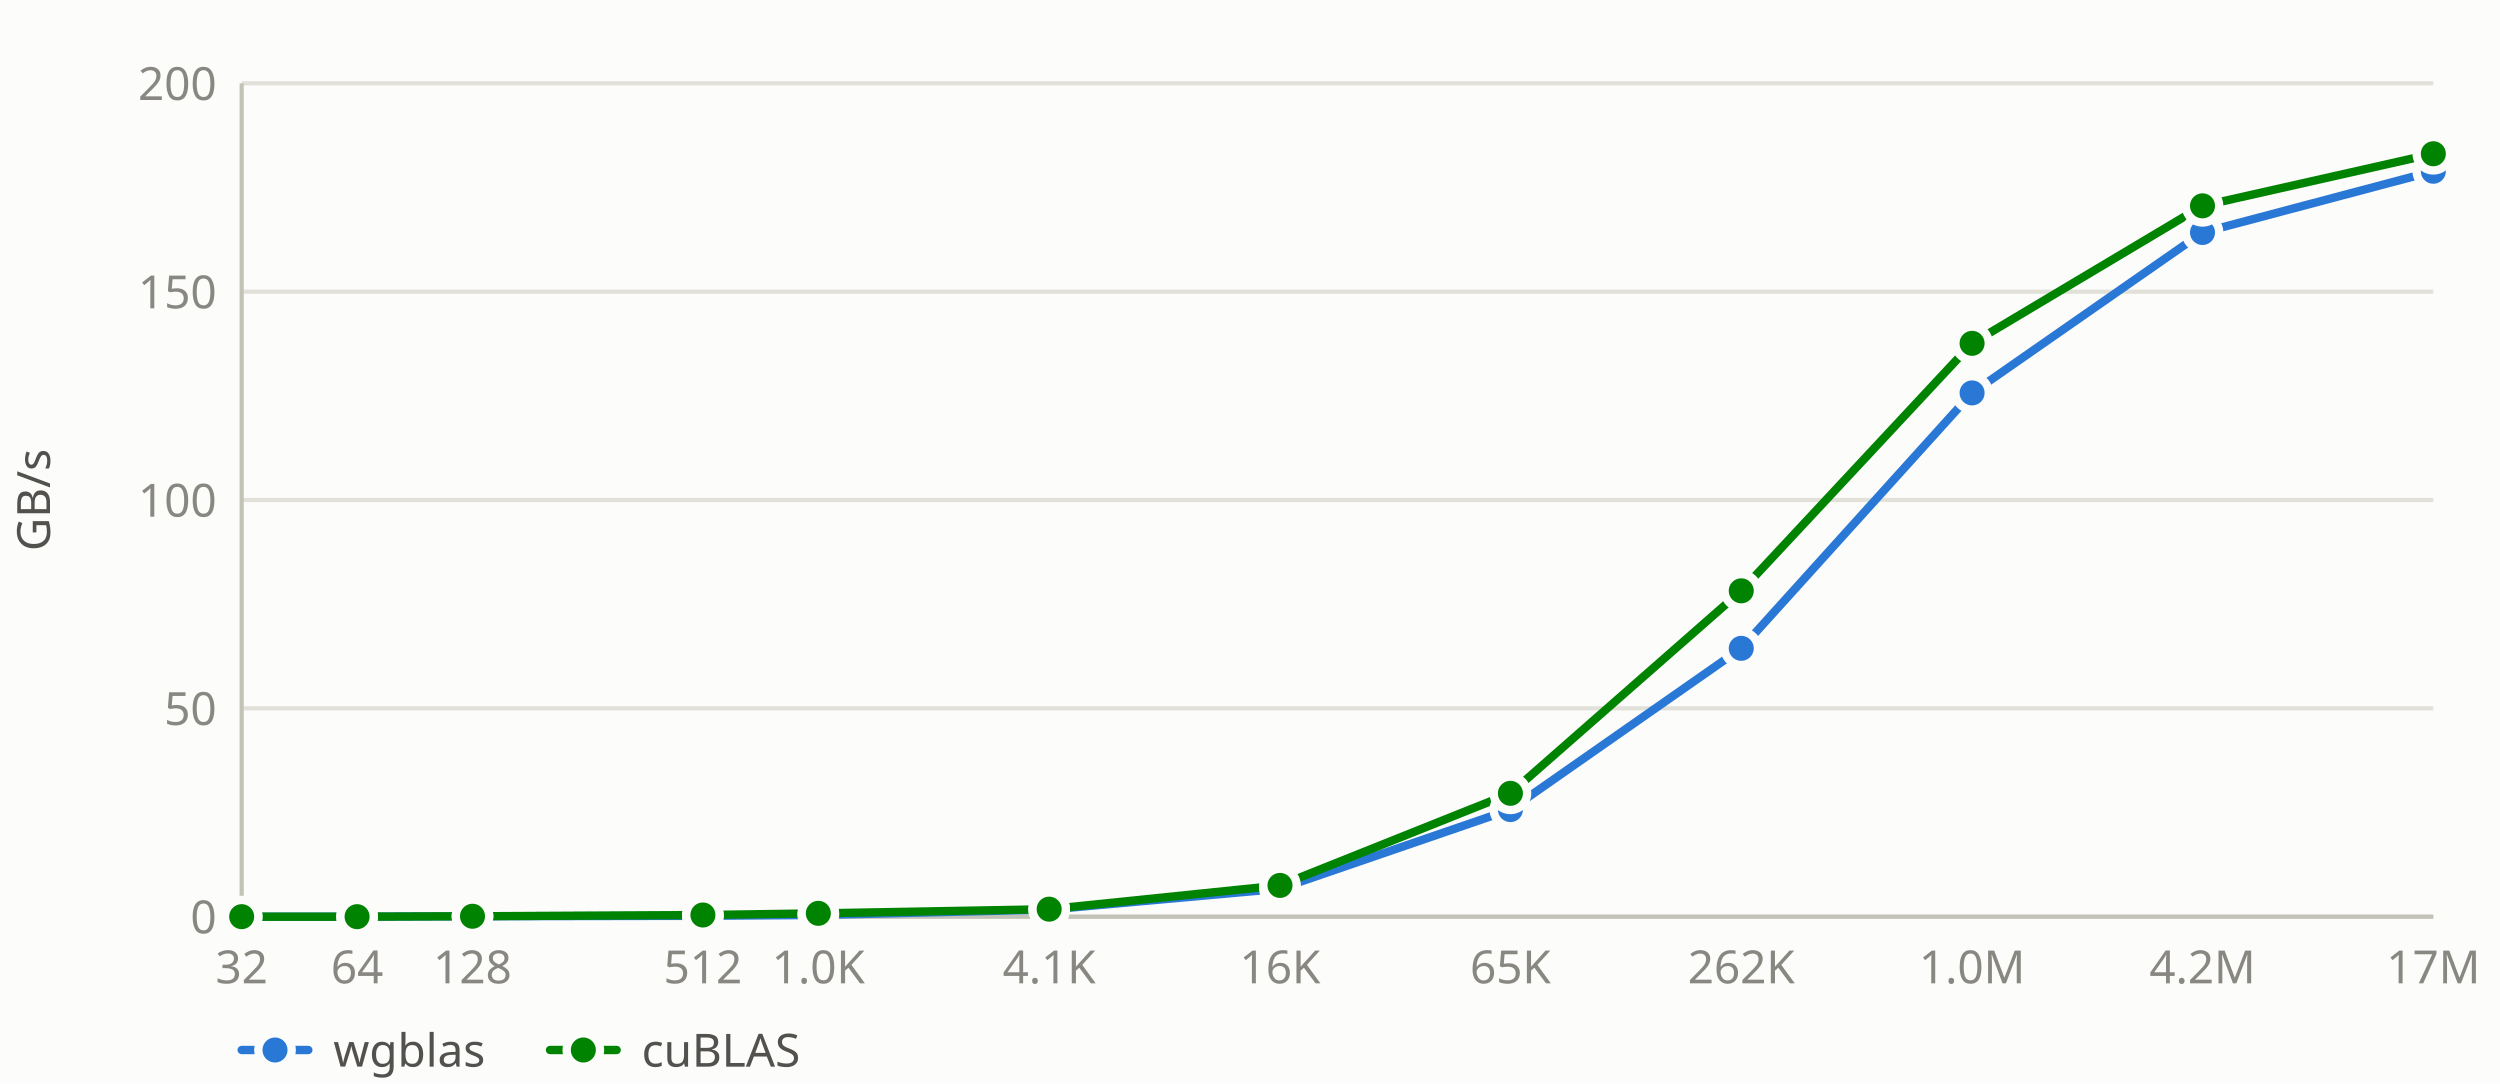
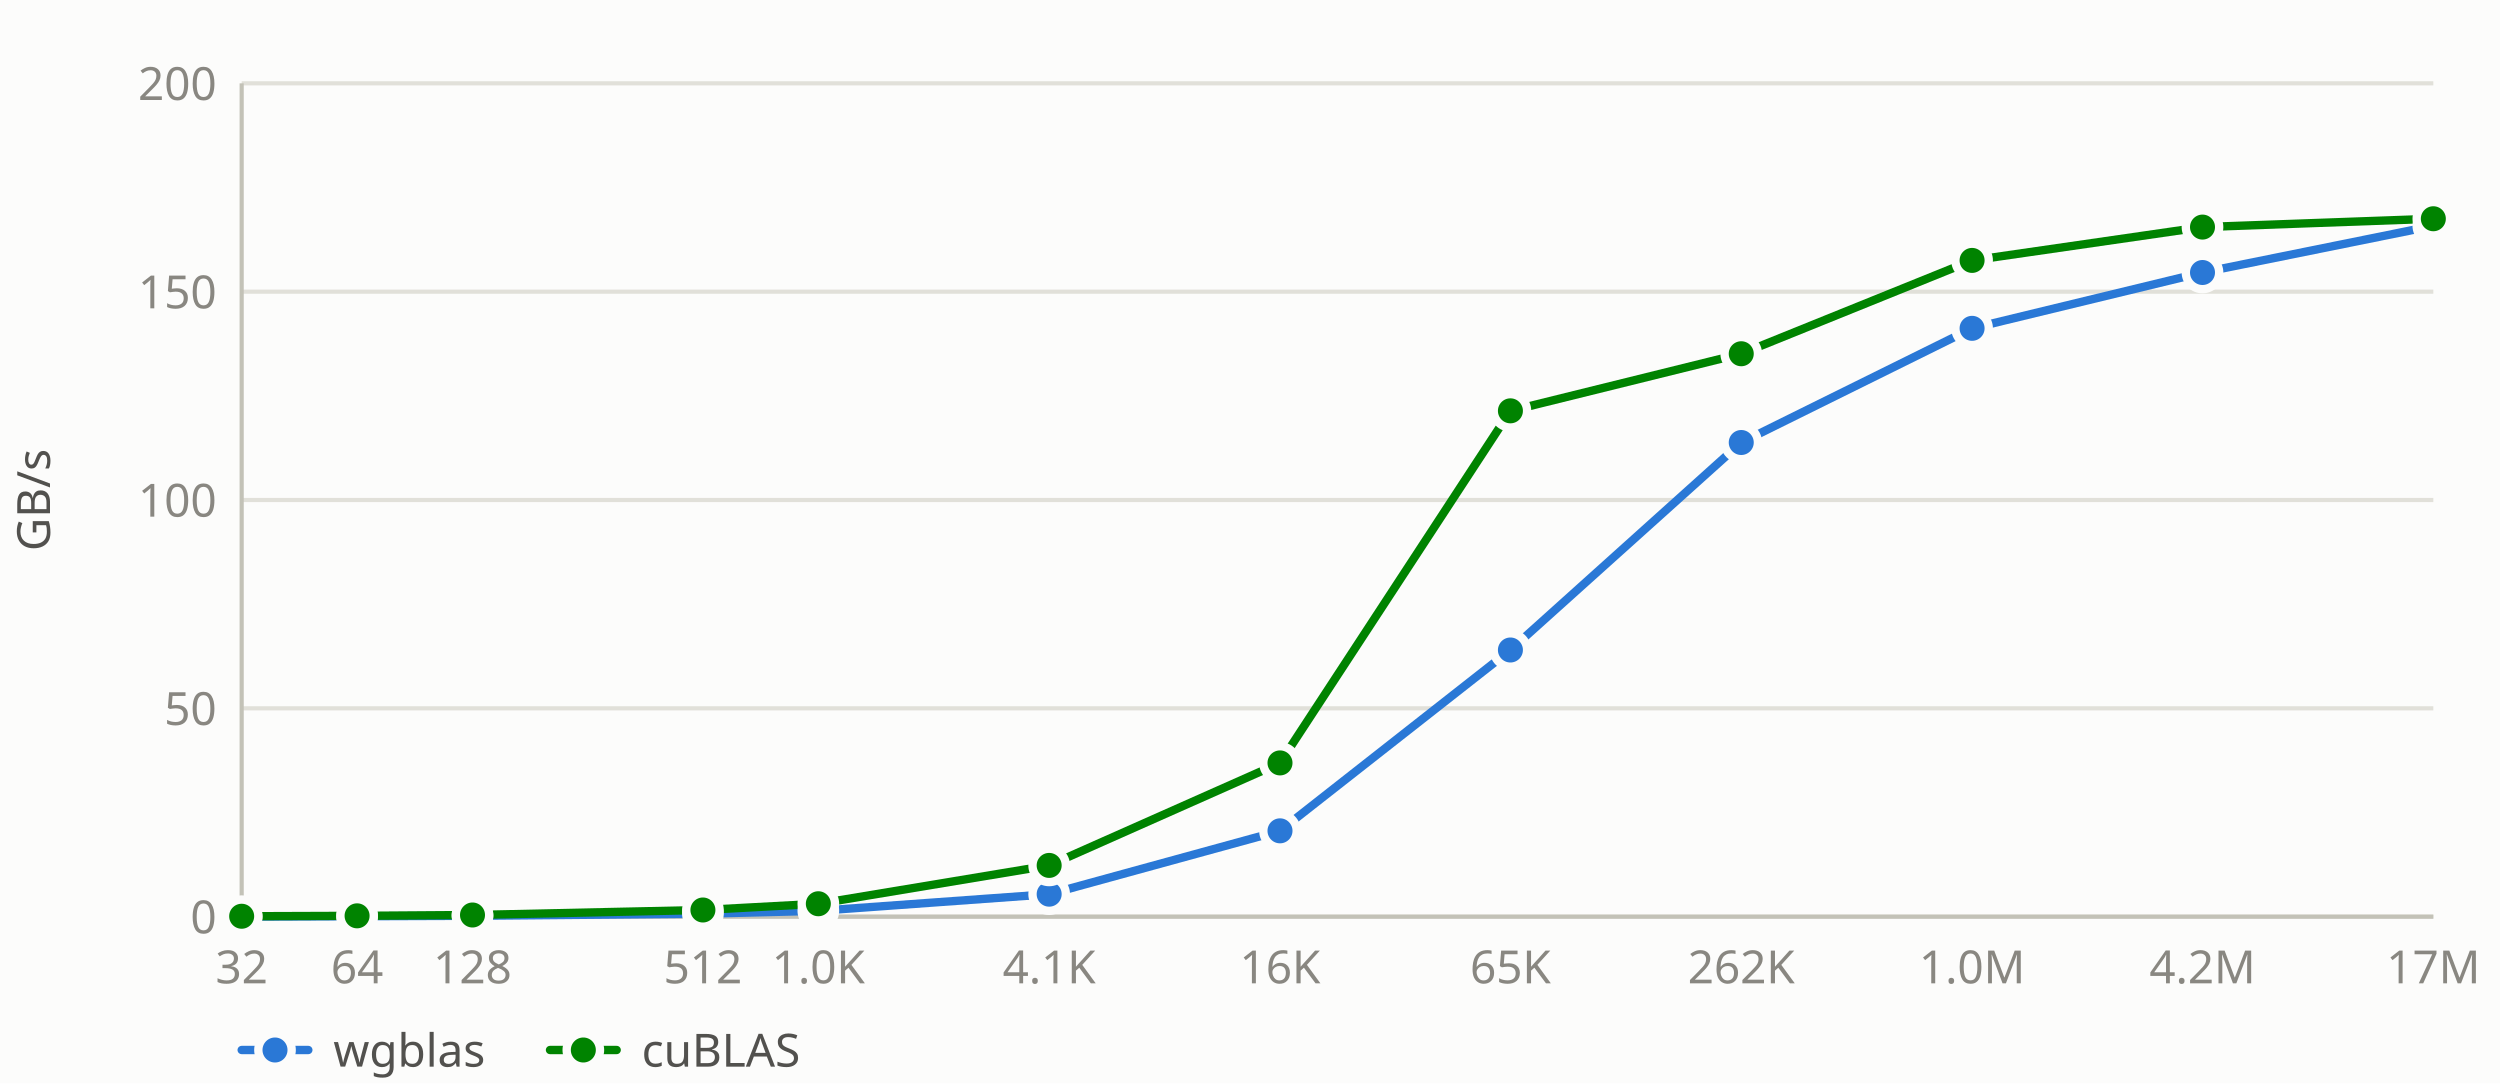
- <svg xmlns="http://www.w3.org/2000/svg" id="bc-sdot-default-nvidia_geforce_gtx_1650-gbs" viewBox="0 0 600 260" width="600" height="260" role="img" aria-label="GB/s vs n">
-   <style>#bc-sdot-default-nvidia_geforce_gtx_1650-gbs .bg{fill:#fcfcfb}#bc-sdot-default-nvidia_geforce_gtx_1650-gbs .gr{stroke:#e1e0d9;stroke-width:1;fill:none}#bc-sdot-default-nvidia_geforce_gtx_1650-gbs .ax{stroke:#c3c2b7;stroke-width:1;fill:none}#bc-sdot-default-nvidia_geforce_gtx_1650-gbs .at{fill:#898781;font:11px/1 system-ui,sans-serif}#bc-sdot-default-nvidia_geforce_gtx_1650-gbs .lt{fill:#52514e;font:11px/1 system-ui,sans-serif}#bc-sdot-default-nvidia_geforce_gtx_1650-gbs .ln1{stroke:#2a78d6;fill:none;stroke-width:2;stroke-linejoin:round;stroke-linecap:round}#bc-sdot-default-nvidia_geforce_gtx_1650-gbs .mk1{fill:#2a78d6;stroke:#fcfcfb;stroke-width:2}#bc-sdot-default-nvidia_geforce_gtx_1650-gbs .ln2{stroke:#008300;fill:none;stroke-width:2;stroke-linejoin:round;stroke-linecap:round}#bc-sdot-default-nvidia_geforce_gtx_1650-gbs .mk2{fill:#008300;stroke:#fcfcfb;stroke-width:2}@media(prefers-color-scheme:dark){#bc-sdot-default-nvidia_geforce_gtx_1650-gbs .bg{fill:#1a1a19}#bc-sdot-default-nvidia_geforce_gtx_1650-gbs .gr{stroke:#2c2c2a}#bc-sdot-default-nvidia_geforce_gtx_1650-gbs .ax{stroke:#383835}#bc-sdot-default-nvidia_geforce_gtx_1650-gbs .at{fill:#898781}#bc-sdot-default-nvidia_geforce_gtx_1650-gbs .lt{fill:#c3c2b7}#bc-sdot-default-nvidia_geforce_gtx_1650-gbs .ln1{stroke:#3987e5}#bc-sdot-default-nvidia_geforce_gtx_1650-gbs .mk1{fill:#3987e5;stroke:#1a1a19}#bc-sdot-default-nvidia_geforce_gtx_1650-gbs .ln2{stroke:#008300}#bc-sdot-default-nvidia_geforce_gtx_1650-gbs .mk2{fill:#008300;stroke:#1a1a19}}:root[data-theme=dark] #bc-sdot-default-nvidia_geforce_gtx_1650-gbs .bg{fill:#1a1a19}:root[data-theme=dark] #bc-sdot-default-nvidia_geforce_gtx_1650-gbs .gr{stroke:#2c2c2a}:root[data-theme=dark] #bc-sdot-default-nvidia_geforce_gtx_1650-gbs .ax{stroke:#383835}:root[data-theme=dark] #bc-sdot-default-nvidia_geforce_gtx_1650-gbs .lt{fill:#c3c2b7}:root[data-theme=dark] #bc-sdot-default-nvidia_geforce_gtx_1650-gbs .ln1{stroke:#3987e5}:root[data-theme=dark] #bc-sdot-default-nvidia_geforce_gtx_1650-gbs .mk1{fill:#3987e5;stroke:#1a1a19}:root[data-theme=dark] #bc-sdot-default-nvidia_geforce_gtx_1650-gbs .mk2{stroke:#1a1a19}</style>
+ <svg xmlns="http://www.w3.org/2000/svg" id="bc-scopy-default-nvidia_geforce_gtx_1650-gbs" viewBox="0 0 600 260" width="600" height="260" role="img" aria-label="GB/s vs n">
+   <style>#bc-scopy-default-nvidia_geforce_gtx_1650-gbs .bg{fill:#fcfcfb}#bc-scopy-default-nvidia_geforce_gtx_1650-gbs .gr{stroke:#e1e0d9;stroke-width:1;fill:none}#bc-scopy-default-nvidia_geforce_gtx_1650-gbs .ax{stroke:#c3c2b7;stroke-width:1;fill:none}#bc-scopy-default-nvidia_geforce_gtx_1650-gbs .at{fill:#898781;font:11px/1 system-ui,sans-serif}#bc-scopy-default-nvidia_geforce_gtx_1650-gbs .lt{fill:#52514e;font:11px/1 system-ui,sans-serif}#bc-scopy-default-nvidia_geforce_gtx_1650-gbs .ln1{stroke:#2a78d6;fill:none;stroke-width:2;stroke-linejoin:round;stroke-linecap:round}#bc-scopy-default-nvidia_geforce_gtx_1650-gbs .mk1{fill:#2a78d6;stroke:#fcfcfb;stroke-width:2}#bc-scopy-default-nvidia_geforce_gtx_1650-gbs .ln2{stroke:#008300;fill:none;stroke-width:2;stroke-linejoin:round;stroke-linecap:round}#bc-scopy-default-nvidia_geforce_gtx_1650-gbs .mk2{fill:#008300;stroke:#fcfcfb;stroke-width:2}@media(prefers-color-scheme:dark){#bc-scopy-default-nvidia_geforce_gtx_1650-gbs .bg{fill:#1a1a19}#bc-scopy-default-nvidia_geforce_gtx_1650-gbs .gr{stroke:#2c2c2a}#bc-scopy-default-nvidia_geforce_gtx_1650-gbs .ax{stroke:#383835}#bc-scopy-default-nvidia_geforce_gtx_1650-gbs .at{fill:#898781}#bc-scopy-default-nvidia_geforce_gtx_1650-gbs .lt{fill:#c3c2b7}#bc-scopy-default-nvidia_geforce_gtx_1650-gbs .ln1{stroke:#3987e5}#bc-scopy-default-nvidia_geforce_gtx_1650-gbs .mk1{fill:#3987e5;stroke:#1a1a19}#bc-scopy-default-nvidia_geforce_gtx_1650-gbs .ln2{stroke:#008300}#bc-scopy-default-nvidia_geforce_gtx_1650-gbs .mk2{fill:#008300;stroke:#1a1a19}}:root[data-theme=dark] #bc-scopy-default-nvidia_geforce_gtx_1650-gbs .bg{fill:#1a1a19}:root[data-theme=dark] #bc-scopy-default-nvidia_geforce_gtx_1650-gbs .gr{stroke:#2c2c2a}:root[data-theme=dark] #bc-scopy-default-nvidia_geforce_gtx_1650-gbs .ax{stroke:#383835}:root[data-theme=dark] #bc-scopy-default-nvidia_geforce_gtx_1650-gbs .lt{fill:#c3c2b7}:root[data-theme=dark] #bc-scopy-default-nvidia_geforce_gtx_1650-gbs .ln1{stroke:#3987e5}:root[data-theme=dark] #bc-scopy-default-nvidia_geforce_gtx_1650-gbs .mk1{fill:#3987e5;stroke:#1a1a19}:root[data-theme=dark] #bc-scopy-default-nvidia_geforce_gtx_1650-gbs .mk2{stroke:#1a1a19}</style>
  <rect class="bg" width="600" height="260" />
  <line class="gr" x1="58" y1="220.0" x2="584" y2="220.0" />
  <line class="gr" x1="58" y1="170.0" x2="584" y2="170.0" />
  <line class="gr" x1="58" y1="120.0" x2="584" y2="120.0" />
  <line class="gr" x1="58" y1="70.0" x2="584" y2="70.0" />
  <line class="gr" x1="58" y1="20.0" x2="584" y2="20.0" />
  <line class="ax" x1="58" y1="20" x2="58" y2="220" />
  <line class="ax" x1="58" y1="220" x2="584" y2="220" />
  <text class="at" x="52" y="224.0" text-anchor="end">0</text>
  <text class="at" x="52" y="174.0" text-anchor="end">50</text>
  <text class="at" x="52" y="124.0" text-anchor="end">100</text>
  <text class="at" x="52" y="74.0" text-anchor="end">150</text>
  <text class="at" x="52" y="24.0" text-anchor="end">200</text>
  <text class="lt" x="12" y="120.0" text-anchor="middle" transform="rotate(-90 12 120.0)">GB/s</text>
  <text class="at" x="58.0" y="236" text-anchor="middle">32</text>
  <text class="at" x="85.7" y="236" text-anchor="middle">64</text>
  <text class="at" x="113.4" y="236" text-anchor="middle">128</text>
  <text class="at" x="168.7" y="236" text-anchor="middle">512</text>
  <text class="at" x="196.4" y="236" text-anchor="middle">1.0K</text>
  <text class="at" x="251.8" y="236" text-anchor="middle">4.1K</text>
  <text class="at" x="307.2" y="236" text-anchor="middle">16K</text>
  <text class="at" x="362.5" y="236" text-anchor="middle">65K</text>
  <text class="at" x="417.9" y="236" text-anchor="middle">262K</text>
  <text class="at" x="473.3" y="236" text-anchor="middle">1.0M</text>
  <text class="at" x="528.6" y="236" text-anchor="middle">4.2M</text>
  <text class="at" x="584.0" y="236" text-anchor="middle">17M</text>
-   <polyline class="ln1" points="58.0,220.0 85.7,220.0 113.4,219.9 168.7,219.8 196.4,219.6 251.8,218.3 307.2,213.3 362.5,194.3 417.9,155.6 473.3,94.3 528.6,55.8 584.0,41.1" />
-   <polyline class="ln2" points="58.0,220.0 85.7,220.0 113.4,219.9 168.7,219.6 196.4,219.2 251.8,218.2 307.2,212.5 362.5,190.4 417.9,141.8 473.3,82.4 528.6,49.4 584.0,36.9" />
+   <polyline class="ln1" points="58.0,220.0 85.7,219.9 113.4,219.8 168.7,219.3 196.4,218.6 251.8,214.6 307.2,199.4 362.5,156.0 417.9,106.2 473.3,78.8 528.6,65.4 584.0,54.2" />
+   <polyline class="ln2" points="58.0,219.9 85.7,219.8 113.4,219.6 168.7,218.4 196.4,216.9 251.8,207.7 307.2,183.1 362.5,98.6 417.9,84.9 473.3,62.5 528.6,54.5 584.0,52.5" />
  <circle class="mk1" cx="58.0" cy="220.0" r="4" />
-   <circle class="mk1" cx="85.7" cy="220.0" r="4" />
-   <circle class="mk1" cx="113.4" cy="219.9" r="4" />
-   <circle class="mk1" cx="168.7" cy="219.8" r="4" />
-   <circle class="mk1" cx="196.4" cy="219.6" r="4" />
-   <circle class="mk1" cx="251.8" cy="218.3" r="4" />
-   <circle class="mk1" cx="307.2" cy="213.3" r="4" />
-   <circle class="mk1" cx="362.5" cy="194.3" r="4" />
-   <circle class="mk1" cx="417.9" cy="155.6" r="4" />
-   <circle class="mk1" cx="473.3" cy="94.3" r="4" />
-   <circle class="mk1" cx="528.6" cy="55.8" r="4" />
-   <circle class="mk1" cx="584.0" cy="41.1" r="4" />
-   <circle class="mk2" cx="58.0" cy="220.0" r="4" />
-   <circle class="mk2" cx="85.7" cy="220.0" r="4" />
-   <circle class="mk2" cx="113.4" cy="219.9" r="4" />
-   <circle class="mk2" cx="168.7" cy="219.6" r="4" />
-   <circle class="mk2" cx="196.4" cy="219.2" r="4" />
-   <circle class="mk2" cx="251.8" cy="218.2" r="4" />
-   <circle class="mk2" cx="307.2" cy="212.5" r="4" />
-   <circle class="mk2" cx="362.5" cy="190.4" r="4" />
-   <circle class="mk2" cx="417.9" cy="141.8" r="4" />
-   <circle class="mk2" cx="473.3" cy="82.4" r="4" />
-   <circle class="mk2" cx="528.6" cy="49.4" r="4" />
-   <circle class="mk2" cx="584.0" cy="36.9" r="4" />
+   <circle class="mk1" cx="85.7" cy="219.9" r="4" />
+   <circle class="mk1" cx="113.4" cy="219.8" r="4" />
+   <circle class="mk1" cx="168.7" cy="219.3" r="4" />
+   <circle class="mk1" cx="196.4" cy="218.6" r="4" />
+   <circle class="mk1" cx="251.8" cy="214.6" r="4" />
+   <circle class="mk1" cx="307.2" cy="199.4" r="4" />
+   <circle class="mk1" cx="362.5" cy="156.0" r="4" />
+   <circle class="mk1" cx="417.9" cy="106.2" r="4" />
+   <circle class="mk1" cx="473.3" cy="78.8" r="4" />
+   <circle class="mk1" cx="528.6" cy="65.4" r="4" />
+   <circle class="mk1" cx="584.0" cy="54.2" r="4" />
+   <circle class="mk2" cx="58.0" cy="219.9" r="4" />
+   <circle class="mk2" cx="85.7" cy="219.8" r="4" />
+   <circle class="mk2" cx="113.4" cy="219.6" r="4" />
+   <circle class="mk2" cx="168.7" cy="218.4" r="4" />
+   <circle class="mk2" cx="196.4" cy="216.9" r="4" />
+   <circle class="mk2" cx="251.8" cy="207.7" r="4" />
+   <circle class="mk2" cx="307.2" cy="183.1" r="4" />
+   <circle class="mk2" cx="362.5" cy="98.6" r="4" />
+   <circle class="mk2" cx="417.9" cy="84.9" r="4" />
+   <circle class="mk2" cx="473.3" cy="62.5" r="4" />
+   <circle class="mk2" cx="528.6" cy="54.5" r="4" />
+   <circle class="mk2" cx="584.0" cy="52.5" r="4" />
  <line class="ln1" x1="58" y1="252" x2="74" y2="252" />
  <circle class="mk1" cx="66" cy="252" r="4" />
  <text class="lt" x="80" y="256">wgblas</text>
  <line class="ln2" x1="132" y1="252" x2="148" y2="252" />
  <circle class="mk2" cx="140" cy="252" r="4" />
  <text class="lt" x="154" y="256">cuBLAS</text>
</svg>
